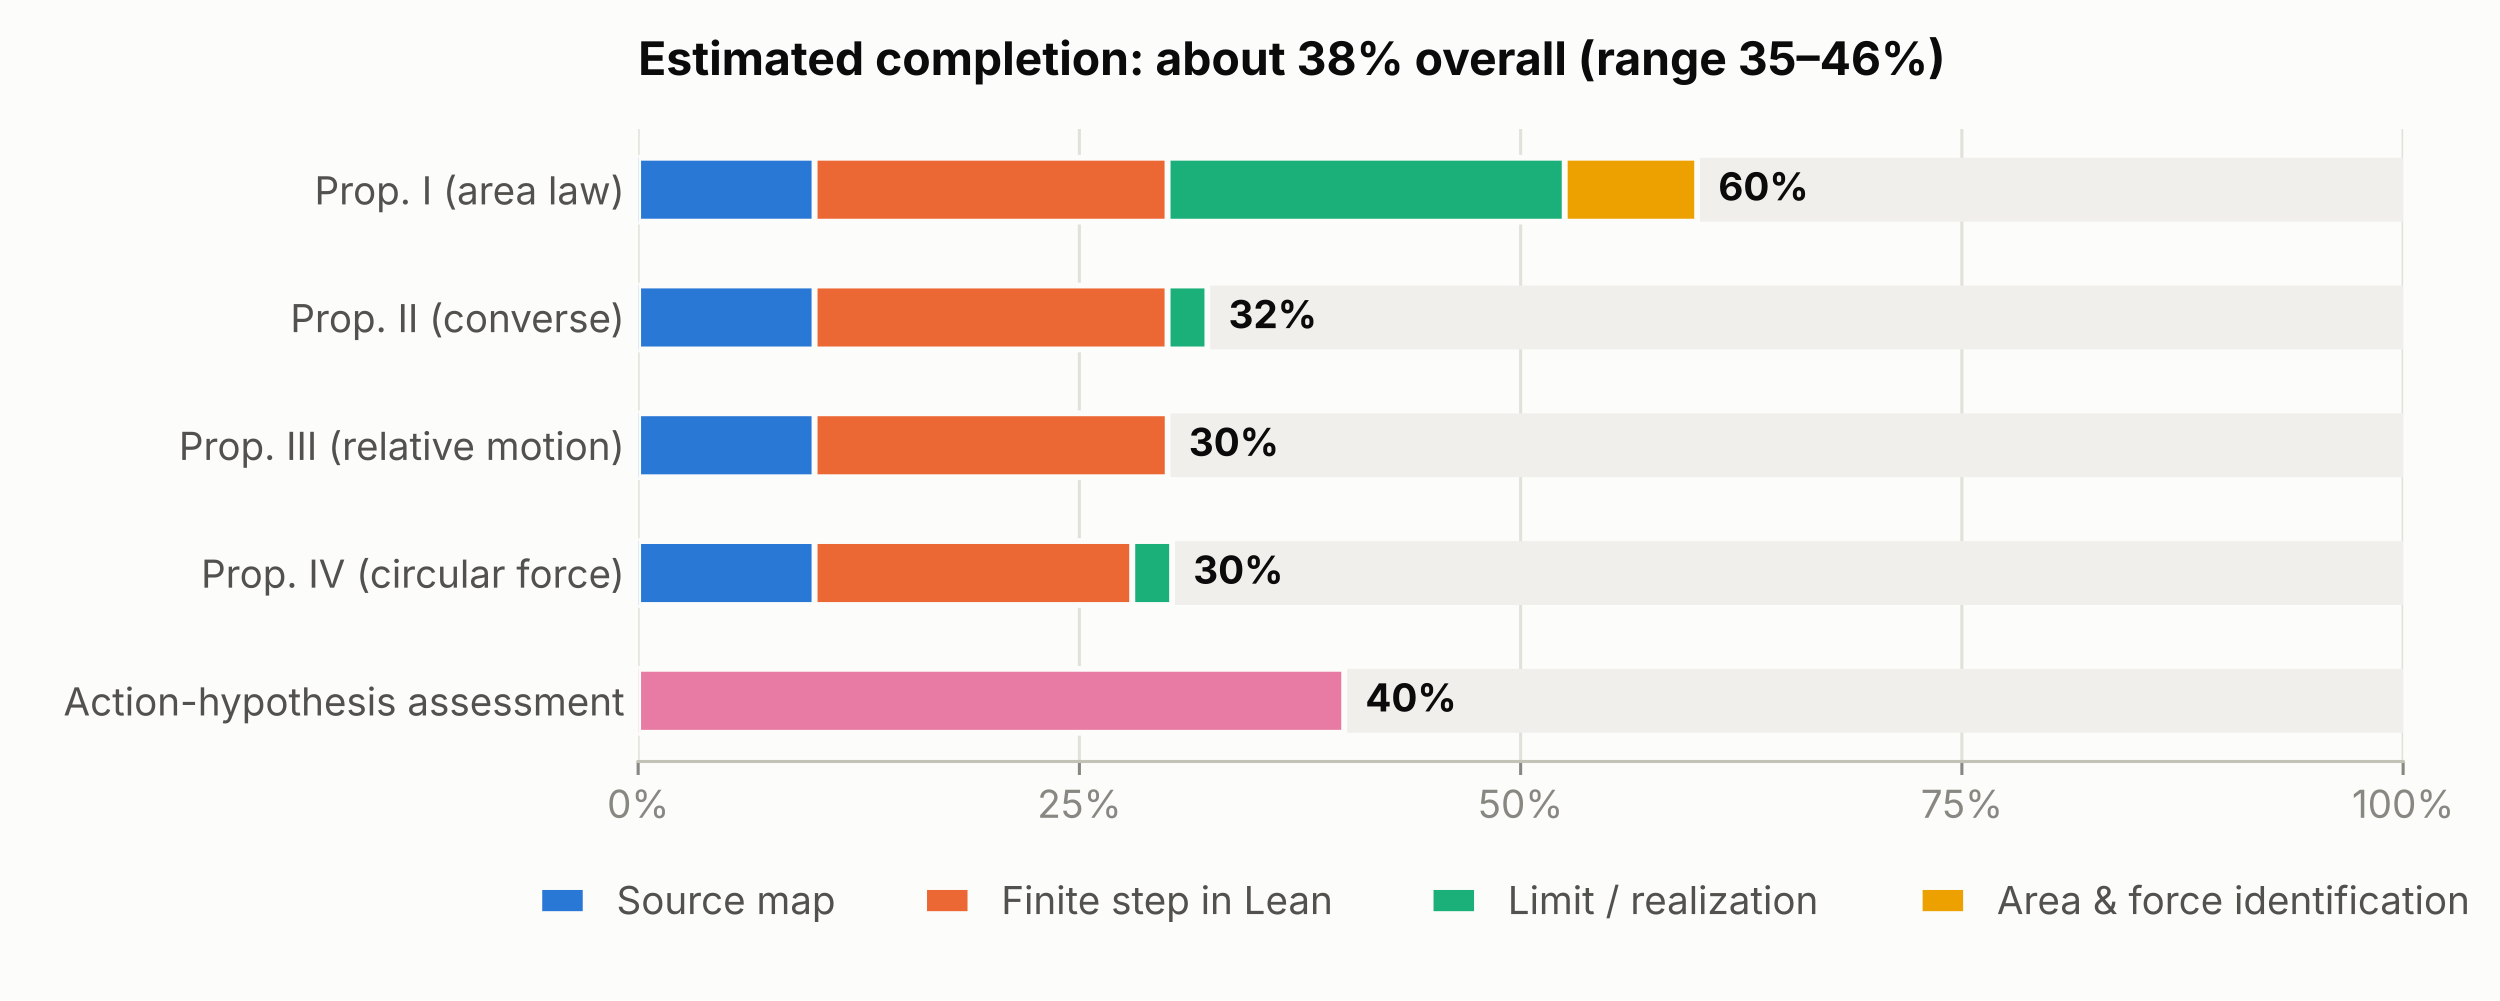
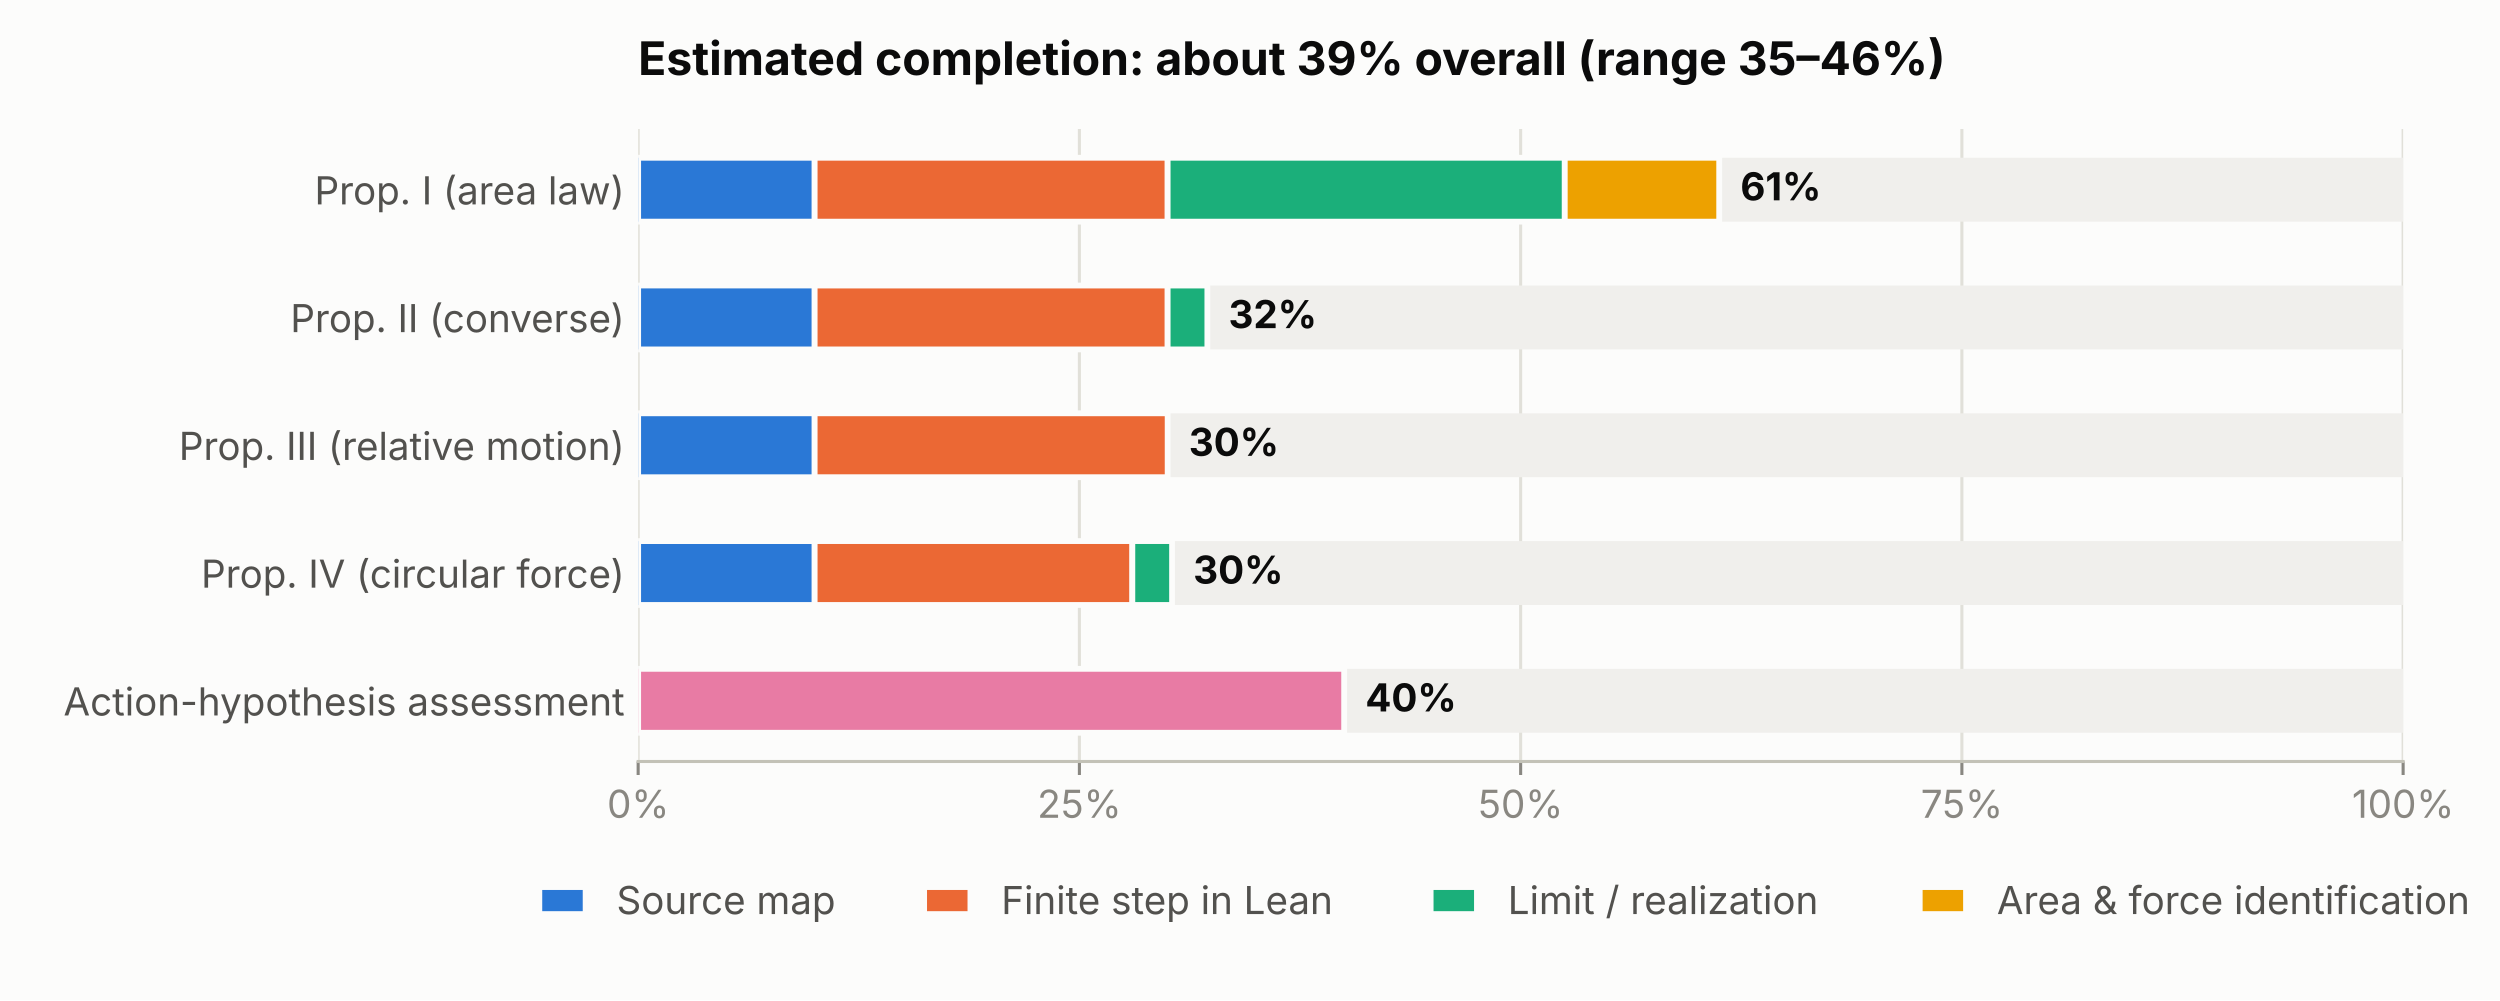
<svg xmlns="http://www.w3.org/2000/svg" xmlns:xlink="http://www.w3.org/1999/xlink" width="648pt" height="259.2pt" viewBox="0 0 648 259.2" version="1.1">
  <defs>
    <style type="text/css">*{stroke-linejoin: round; stroke-linecap: butt}</style>
  </defs>
  <g id="figure_1">
    <g id="patch_1">
      <path d="M 0 259.2 L 648 259.2 L 648 0 L 0 0 z " style="fill: #fcfcfb" />
    </g>
    <g id="axes_1">
      <g id="patch_2">
        <path d="M 165.41 197.378 L 622.89 197.378 L 622.89 33.44 L 165.41 33.44 z " style="fill: #fcfcfb" />
      </g>
      <g id="matplotlib.axis_1">
        <g id="xtick_1">
          <g id="line2d_1">
            <path d="M 165.41 197.378 L 165.41 33.44 " clip-path="url(#p6fa15ee021)" style="fill: none; stroke: #e1e0d9; stroke-width: 0.8; stroke-linecap: square" />
          </g>
          <g id="line2d_2">
            <defs>
              <path id="m02e6627c96" d="M 0 0 L 0 3.5 " style="stroke: #898781; stroke-width: 0.8" />
            </defs>
            <g>
              <use xlink:href="#m02e6627c96" x="165.41" y="197.378" style="fill: #898781; stroke: #898781; stroke-width: 0.8" />
            </g>
          </g>
          <g id="text_1">
            <text style="font-size: 10px; font-family: 'Inter', 'Helvetica Neue', 'Arial', 'DejaVu Sans', sans-serif; text-anchor: middle; fill: #898781" x="165.41" y="211.977" transform="rotate(-0 165.41 211.9767)">0%</text>
          </g>
        </g>
        <g id="xtick_2">
          <g id="line2d_3">
            <path d="M 279.78 197.378 L 279.78 33.44 " clip-path="url(#p6fa15ee021)" style="fill: none; stroke: #e1e0d9; stroke-width: 0.8; stroke-linecap: square" />
          </g>
          <g id="line2d_4">
            <g>
              <use xlink:href="#m02e6627c96" x="279.78" y="197.378" style="fill: #898781; stroke: #898781; stroke-width: 0.8" />
            </g>
          </g>
          <g id="text_2">
            <text style="font-size: 10px; font-family: 'Inter', 'Helvetica Neue', 'Arial', 'DejaVu Sans', sans-serif; text-anchor: middle; fill: #898781" x="279.78" y="211.977" transform="rotate(-0 279.78 211.9767)">25%</text>
          </g>
        </g>
        <g id="xtick_3">
          <g id="line2d_5">
            <path d="M 394.15 197.378 L 394.15 33.44 " clip-path="url(#p6fa15ee021)" style="fill: none; stroke: #e1e0d9; stroke-width: 0.8; stroke-linecap: square" />
          </g>
          <g id="line2d_6">
            <g>
              <use xlink:href="#m02e6627c96" x="394.15" y="197.378" style="fill: #898781; stroke: #898781; stroke-width: 0.8" />
            </g>
          </g>
          <g id="text_3">
            <text style="font-size: 10px; font-family: 'Inter', 'Helvetica Neue', 'Arial', 'DejaVu Sans', sans-serif; text-anchor: middle; fill: #898781" x="394.15" y="211.977" transform="rotate(-0 394.15 211.9767)">50%</text>
          </g>
        </g>
        <g id="xtick_4">
          <g id="line2d_7">
            <path d="M 508.52 197.378 L 508.52 33.44 " clip-path="url(#p6fa15ee021)" style="fill: none; stroke: #e1e0d9; stroke-width: 0.8; stroke-linecap: square" />
          </g>
          <g id="line2d_8">
            <g>
              <use xlink:href="#m02e6627c96" x="508.52" y="197.378" style="fill: #898781; stroke: #898781; stroke-width: 0.8" />
            </g>
          </g>
          <g id="text_4">
            <text style="font-size: 10px; font-family: 'Inter', 'Helvetica Neue', 'Arial', 'DejaVu Sans', sans-serif; text-anchor: middle; fill: #898781" x="508.52" y="211.977" transform="rotate(-0 508.52 211.9767)">75%</text>
          </g>
        </g>
        <g id="xtick_5">
          <g id="line2d_9">
            <path d="M 622.89 197.378 L 622.89 33.44 " clip-path="url(#p6fa15ee021)" style="fill: none; stroke: #e1e0d9; stroke-width: 0.8; stroke-linecap: square" />
          </g>
          <g id="line2d_10">
            <g>
              <use xlink:href="#m02e6627c96" x="622.89" y="197.378" style="fill: #898781; stroke: #898781; stroke-width: 0.8" />
            </g>
          </g>
          <g id="text_5">
            <text style="font-size: 10px; font-family: 'Inter', 'Helvetica Neue', 'Arial', 'DejaVu Sans', sans-serif; text-anchor: middle; fill: #898781" x="622.89" y="211.977" transform="rotate(-0 622.89 211.9767)">100%</text>
          </g>
        </g>
      </g>
      <g id="matplotlib.axis_2">
        <g id="ytick_1">
          <g id="line2d_11" />
          <g id="text_6">
            <text style="font-size: 10px; font-family: 'Inter', 'Helvetica Neue', 'Arial', 'DejaVu Sans', sans-serif; text-anchor: end; fill: #52514e" x="161.91" y="52.971" transform="rotate(-0 161.91 52.97067)">Prop. I (area law)</text>
          </g>
        </g>
        <g id="ytick_2">
          <g id="line2d_12" />
          <g id="text_7">
            <text style="font-size: 10px; font-family: 'Inter', 'Helvetica Neue', 'Arial', 'DejaVu Sans', sans-serif; text-anchor: end; fill: #52514e" x="161.91" y="86.09" transform="rotate(-0 161.91 86.0895)">Prop. II (converse)</text>
          </g>
        </g>
        <g id="ytick_3">
          <g id="line2d_13" />
          <g id="text_8">
            <text style="font-size: 10px; font-family: 'Inter', 'Helvetica Neue', 'Arial', 'DejaVu Sans', sans-serif; text-anchor: end; fill: #52514e" x="161.91" y="119.208" transform="rotate(-0 161.91 119.2083)">Prop. III (relative motion)</text>
          </g>
        </g>
        <g id="ytick_4">
          <g id="line2d_14" />
          <g id="text_9">
            <text style="font-size: 10px; font-family: 'Inter', 'Helvetica Neue', 'Arial', 'DejaVu Sans', sans-serif; text-anchor: end; fill: #52514e" x="161.91" y="152.327" transform="rotate(-0 161.91 152.3272)">Prop. IV (circular force)</text>
          </g>
        </g>
        <g id="ytick_5">
          <g id="line2d_15" />
          <g id="text_10">
            <text style="font-size: 10px; font-family: 'Inter', 'Helvetica Neue', 'Arial', 'DejaVu Sans', sans-serif; text-anchor: end; fill: #52514e" x="161.91" y="185.446" transform="rotate(-0 161.91 185.446)">Action-hypothesis assessment</text>
          </g>
        </g>
      </g>
      <g id="patch_3">
        <path d="M 165.41 57.451 L 622.89 57.451 L 622.89 40.892 L 165.41 40.892 z " clip-path="url(#p6fa15ee021)" style="fill: #f0efec" />
      </g>
      <g id="patch_4">
        <path d="M 165.41 57.451 L 211.158 57.451 L 211.158 40.892 L 165.41 40.892 z " clip-path="url(#p6fa15ee021)" style="fill: #2a78d6; stroke: #fcfcfb; stroke-width: 1.5; stroke-linejoin: miter" />
      </g>
      <g id="patch_5">
        <path d="M 211.158 57.451 L 302.654 57.451 L 302.654 40.892 L 211.158 40.892 z " clip-path="url(#p6fa15ee021)" style="fill: #eb6834; stroke: #fcfcfb; stroke-width: 1.5; stroke-linejoin: miter" />
      </g>
      <g id="patch_6">
        <path d="M 302.654 57.451 L 405.587 57.451 L 405.587 40.892 L 302.654 40.892 z " clip-path="url(#p6fa15ee021)" style="fill: #1baf7a; stroke: #fcfcfb; stroke-width: 1.5; stroke-linejoin: miter" />
      </g>
      <g id="patch_7">
-         <path d="M 405.587 57.451 L 439.898 57.451 L 439.898 40.892 L 405.587 40.892 z " clip-path="url(#p6fa15ee021)" style="fill: #eda100; stroke: #fcfcfb; stroke-width: 1.5; stroke-linejoin: miter" />
+         <path d="M 405.587 57.451 L 445.616 57.451 L 445.616 40.892 L 405.587 40.892 z " clip-path="url(#p6fa15ee021)" style="fill: #eda100; stroke: #fcfcfb; stroke-width: 1.5; stroke-linejoin: miter" />
      </g>
      <g id="patch_8">
        <path d="M 165.41 90.57 L 622.89 90.57 L 622.89 74.011 L 165.41 74.011 z " clip-path="url(#p6fa15ee021)" style="fill: #f0efec" />
      </g>
      <g id="patch_9">
        <path d="M 165.41 90.57 L 211.158 90.57 L 211.158 74.011 L 165.41 74.011 z " clip-path="url(#p6fa15ee021)" style="fill: #2a78d6; stroke: #fcfcfb; stroke-width: 1.5; stroke-linejoin: miter" />
      </g>
      <g id="patch_10">
        <path d="M 211.158 90.57 L 302.654 90.57 L 302.654 74.011 L 211.158 74.011 z " clip-path="url(#p6fa15ee021)" style="fill: #eb6834; stroke: #fcfcfb; stroke-width: 1.5; stroke-linejoin: miter" />
      </g>
      <g id="patch_11">
        <path d="M 302.654 90.57 L 312.947 90.57 L 312.947 74.011 L 302.654 74.011 z " clip-path="url(#p6fa15ee021)" style="fill: #1baf7a; stroke: #fcfcfb; stroke-width: 1.5; stroke-linejoin: miter" />
      </g>
      <g id="patch_12">
        <path d="M 165.41 123.689 L 622.89 123.689 L 622.89 107.129 L 165.41 107.129 z " clip-path="url(#p6fa15ee021)" style="fill: #f0efec" />
      </g>
      <g id="patch_13">
        <path d="M 165.41 123.689 L 211.158 123.689 L 211.158 107.129 L 165.41 107.129 z " clip-path="url(#p6fa15ee021)" style="fill: #2a78d6; stroke: #fcfcfb; stroke-width: 1.5; stroke-linejoin: miter" />
      </g>
      <g id="patch_14">
        <path d="M 211.158 123.689 L 302.654 123.689 L 302.654 107.129 L 211.158 107.129 z " clip-path="url(#p6fa15ee021)" style="fill: #eb6834; stroke: #fcfcfb; stroke-width: 1.5; stroke-linejoin: miter" />
      </g>
      <g id="patch_15">
        <path d="M 165.41 156.808 L 622.89 156.808 L 622.89 140.248 L 165.41 140.248 z " clip-path="url(#p6fa15ee021)" style="fill: #f0efec" />
      </g>
      <g id="patch_16">
        <path d="M 165.41 156.808 L 211.158 156.808 L 211.158 140.248 L 165.41 140.248 z " clip-path="url(#p6fa15ee021)" style="fill: #2a78d6; stroke: #fcfcfb; stroke-width: 1.5; stroke-linejoin: miter" />
      </g>
      <g id="patch_17">
        <path d="M 211.158 156.808 L 293.504 156.808 L 293.504 140.248 L 211.158 140.248 z " clip-path="url(#p6fa15ee021)" style="fill: #eb6834; stroke: #fcfcfb; stroke-width: 1.5; stroke-linejoin: miter" />
      </g>
      <g id="patch_18">
        <path d="M 293.504 156.808 L 303.798 156.808 L 303.798 140.248 L 293.504 140.248 z " clip-path="url(#p6fa15ee021)" style="fill: #1baf7a; stroke: #fcfcfb; stroke-width: 1.5; stroke-linejoin: miter" />
      </g>
      <g id="patch_19">
        <path d="M 165.41 189.927 L 622.89 189.927 L 622.89 173.367 L 165.41 173.367 z " clip-path="url(#p6fa15ee021)" style="fill: #f0efec" />
      </g>
      <g id="patch_20">
        <path d="M 165.41 189.927 L 348.402 189.927 L 348.402 173.367 L 165.41 173.367 z " clip-path="url(#p6fa15ee021)" style="fill: #e87ba4; stroke: #fcfcfb; stroke-width: 1.5; stroke-linejoin: miter" />
      </g>
      <g id="patch_21">
        <path d="M 165.41 197.378 L 622.89 197.378 " style="fill: none; stroke: #c3c2b7; stroke-width: 0.8; stroke-linejoin: miter; stroke-linecap: square" />
      </g>
      <g id="text_11">
-         <text style="font-weight: 700; font-size: 10px; font-family: 'Inter', 'Helvetica Neue', 'Arial', 'DejaVu Sans', sans-serif; text-anchor: start; fill: #0b0b0b" x="445.388" y="51.931" transform="rotate(-0 445.3878 51.93082)">60%</text>
+         <text style="font-weight: 700; font-size: 10px; font-family: 'Inter', 'Helvetica Neue', 'Arial', 'DejaVu Sans', sans-serif; text-anchor: start; fill: #0b0b0b" x="451.106" y="51.931" transform="rotate(-0 451.1063 51.93082)">61%</text>
      </g>
      <g id="text_12">
        <text style="font-weight: 700; font-size: 10px; font-family: 'Inter', 'Helvetica Neue', 'Arial', 'DejaVu Sans', sans-serif; text-anchor: start; fill: #0b0b0b" x="318.437" y="85.05" transform="rotate(-0 318.4371 85.04966)">32%</text>
      </g>
      <g id="text_13">
        <text style="font-weight: 700; font-size: 10px; font-family: 'Inter', 'Helvetica Neue', 'Arial', 'DejaVu Sans', sans-serif; text-anchor: start; fill: #0b0b0b" x="308.144" y="118.168" transform="rotate(-0 308.1438 118.1685)">30%</text>
      </g>
      <g id="text_14">
        <text style="font-weight: 700; font-size: 10px; font-family: 'Inter', 'Helvetica Neue', 'Arial', 'DejaVu Sans', sans-serif; text-anchor: start; fill: #0b0b0b" x="309.287" y="151.287" transform="rotate(-0 309.2875 151.2873)">30%</text>
      </g>
      <g id="text_15">
        <text style="font-weight: 700; font-size: 10px; font-family: 'Inter', 'Helvetica Neue', 'Arial', 'DejaVu Sans', sans-serif; text-anchor: start; fill: #0b0b0b" x="353.892" y="184.406" transform="rotate(-0 353.8918 184.4062)">40%</text>
      </g>
      <g id="text_16">
-         <text style="font-weight: 700; font-size: 12px; font-family: 'Inter', 'Helvetica Neue', 'Arial', 'DejaVu Sans', sans-serif; text-anchor: start; fill: #0b0b0b" x="165.41" y="19.44" transform="rotate(-0 165.41 19.44)">Estimated completion: about 38% overall (range 35–46%)</text>
+         <text style="font-weight: 700; font-size: 12px; font-family: 'Inter', 'Helvetica Neue', 'Arial', 'DejaVu Sans', sans-serif; text-anchor: start; fill: #0b0b0b" x="165.41" y="19.44" transform="rotate(-0 165.41 19.44)">Estimated completion: about 39% overall (range 35–46%)</text>
      </g>
      <g id="legend_1">
        <g id="patch_22">
          <path d="M 139.795 236.928 L 151.795 236.928 L 151.795 229.928 L 139.795 229.928 z " style="fill: #2a78d6; stroke: #fcfcfb; stroke-width: 1.5; stroke-linejoin: miter" />
        </g>
        <g id="text_17">
          <text style="font-size: 10px; font-family: 'Inter', 'Helvetica Neue', 'Arial', 'DejaVu Sans', sans-serif; text-anchor: start; fill: #52514e" x="159.795" y="236.928" transform="rotate(-0 159.7953 236.928)">Source map</text>
        </g>
        <g id="patch_23">
          <path d="M 239.533 236.928 L 251.533 236.928 L 251.533 229.928 L 239.533 229.928 z " style="fill: #eb6834; stroke: #fcfcfb; stroke-width: 1.5; stroke-linejoin: miter" />
        </g>
        <g id="text_18">
          <text style="font-size: 10px; font-family: 'Inter', 'Helvetica Neue', 'Arial', 'DejaVu Sans', sans-serif; text-anchor: start; fill: #52514e" x="259.533" y="236.928" transform="rotate(-0 259.5328 236.928)">Finite step in Lean</text>
        </g>
        <g id="patch_24">
          <path d="M 370.823 236.928 L 382.823 236.928 L 382.823 229.928 L 370.823 229.928 z " style="fill: #1baf7a; stroke: #fcfcfb; stroke-width: 1.5; stroke-linejoin: miter" />
        </g>
        <g id="text_19">
          <text style="font-size: 10px; font-family: 'Inter', 'Helvetica Neue', 'Arial', 'DejaVu Sans', sans-serif; text-anchor: start; fill: #52514e" x="390.823" y="236.928" transform="rotate(-0 390.8234 236.928)">Limit / realization</text>
        </g>
        <g id="patch_25">
          <path d="M 497.592 236.928 L 509.592 236.928 L 509.592 229.928 L 497.592 229.928 z " style="fill: #eda100; stroke: #fcfcfb; stroke-width: 1.5; stroke-linejoin: miter" />
        </g>
        <g id="text_20">
          <text style="font-size: 10px; font-family: 'Inter', 'Helvetica Neue', 'Arial', 'DejaVu Sans', sans-serif; text-anchor: start; fill: #52514e" x="517.592" y="236.928" transform="rotate(-0 517.5922 236.928)">Area &amp; force identification</text>
        </g>
      </g>
    </g>
  </g>
  <defs>
    <clipPath id="p6fa15ee021">
      <rect x="165.41" y="33.44" width="457.48" height="163.938" />
    </clipPath>
  </defs>
</svg>
